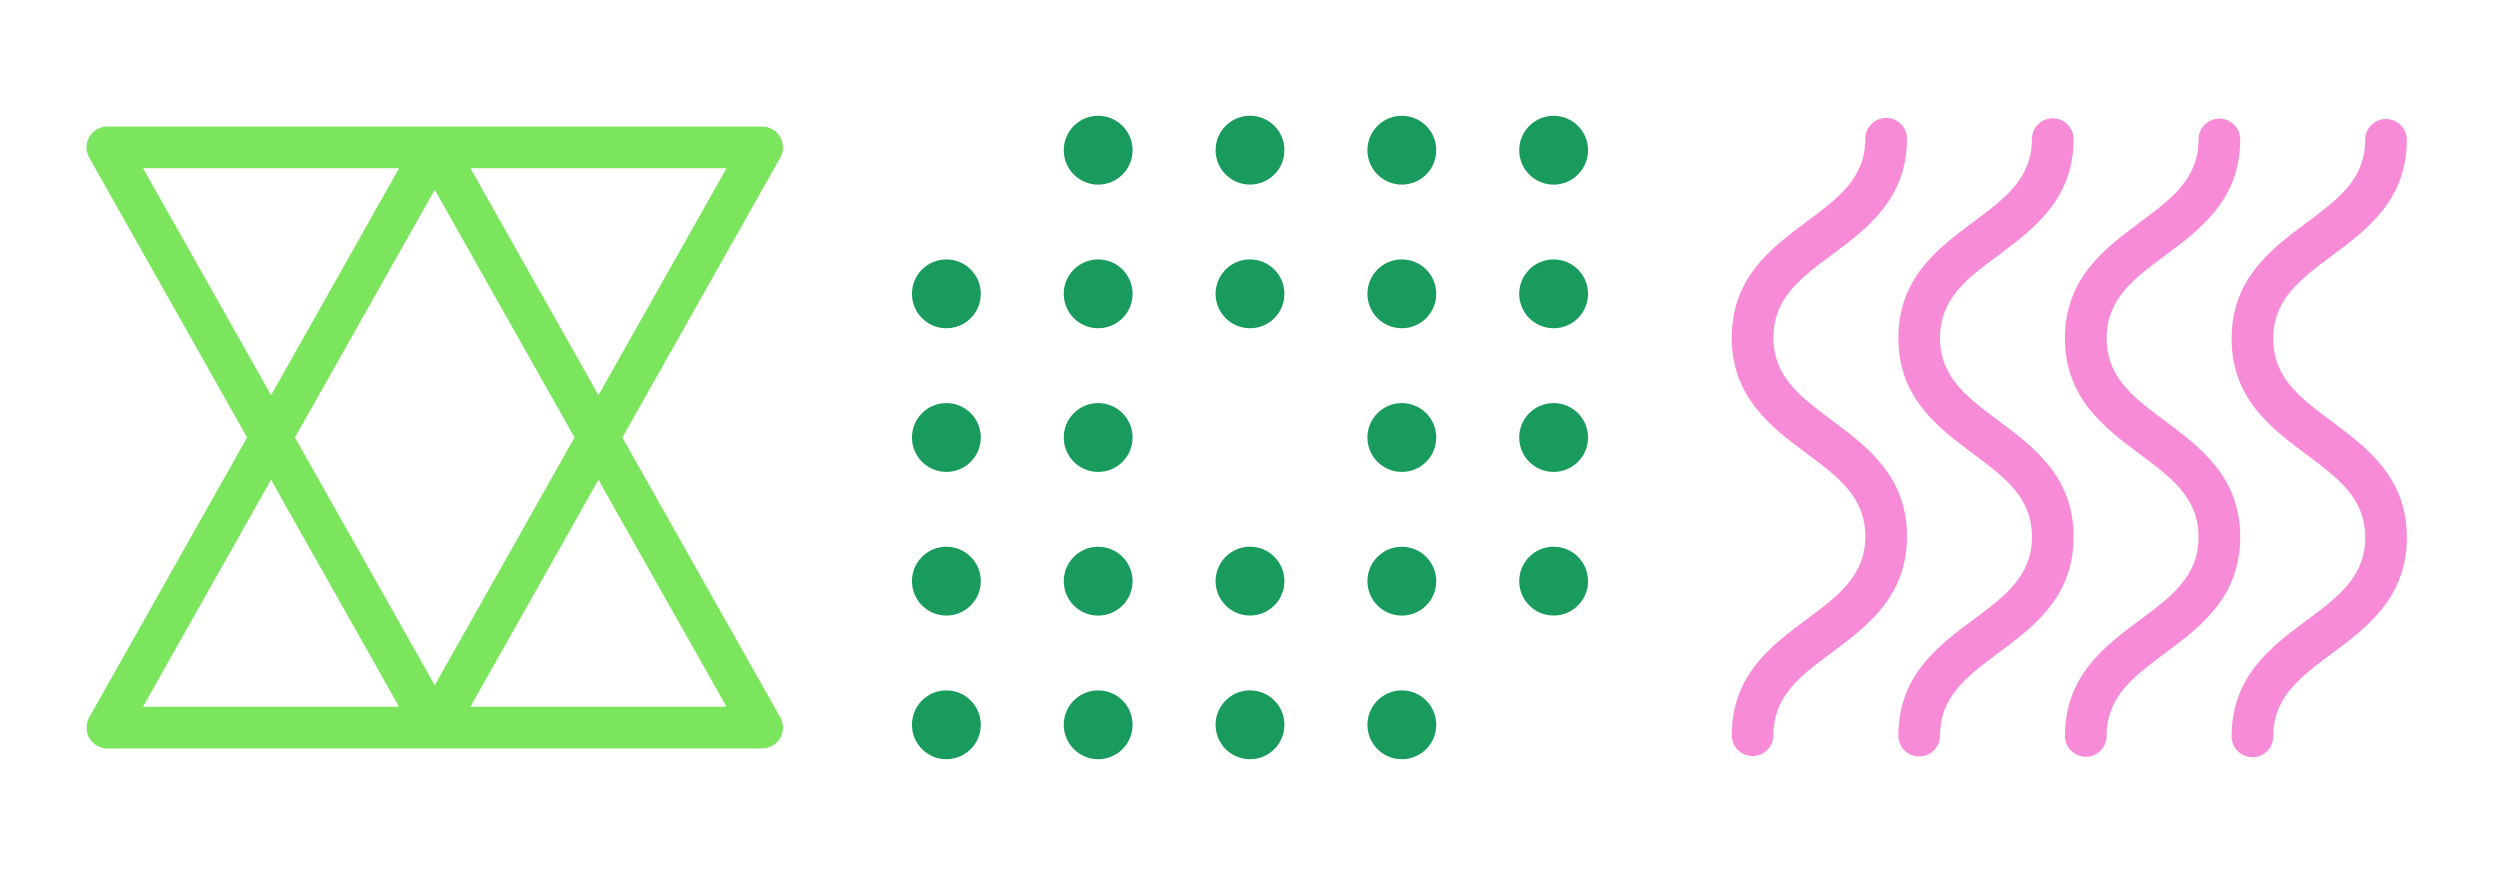
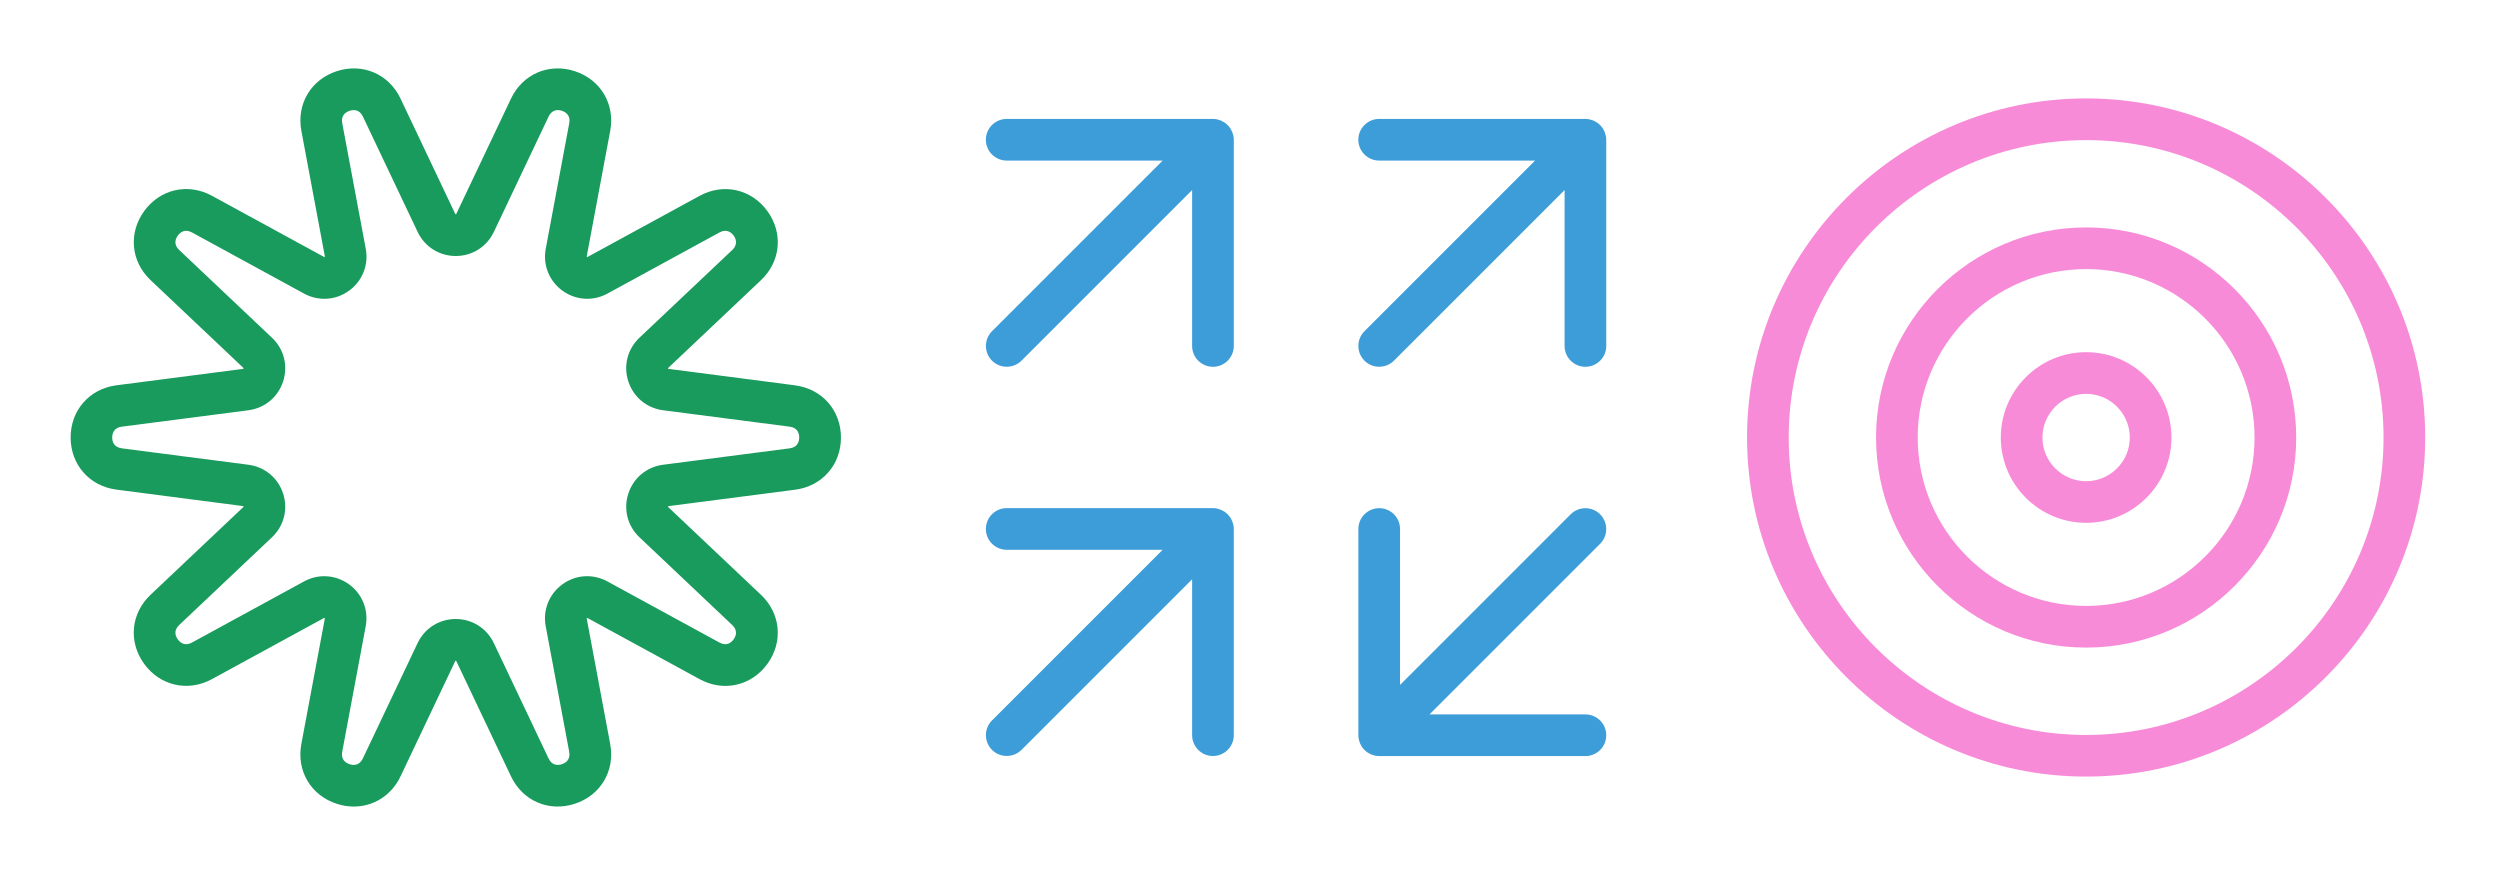
<svg xmlns="http://www.w3.org/2000/svg" id="Layer_1" data-name="Layer 1" viewBox="0 0 600 210">
  <defs>
    <style>
      .cls-1 {
        fill: #189b5c;
      }

      .cls-1, .cls-2, .cls-3 {
        stroke-width: 0px;
      }

      .cls-2 {
-         fill: #7ce55e;
+         fill: #3d9dd8;
      }

      .cls-3 {
        fill: #f78bd8;
      }
    </style>
  </defs>
  <g>
-     <path class="cls-1" d="m300,131.21c-4.56,0-8.26,3.7-8.26,8.26s3.7,8.26,8.26,8.26,8.26-3.7,8.26-8.26-3.7-8.26-8.26-8.26Z" />
-     <path class="cls-1" d="m300,165.69c-4.56,0-8.26,3.7-8.26,8.26s3.7,8.26,8.26,8.26,8.26-3.7,8.26-8.26-3.7-8.26-8.26-8.26Z" />
-     <path class="cls-1" d="m300,27.78c-4.56,0-8.26,3.7-8.26,8.26s3.7,8.26,8.26,8.26,8.26-3.7,8.26-8.26-3.7-8.26-8.26-8.26Z" />
-     <path class="cls-1" d="m300,62.26c-4.56,0-8.26,3.7-8.26,8.26s3.7,8.26,8.26,8.26,8.26-3.7,8.26-8.26-3.7-8.26-8.26-8.26Z" />
-     <path class="cls-1" d="m227.13,96.74c-4.56,0-8.26,3.7-8.26,8.26s3.7,8.26,8.26,8.26,8.26-3.7,8.26-8.26-3.7-8.26-8.26-8.26Z" />
-     <path class="cls-1" d="m227.13,131.21c-4.56,0-8.26,3.7-8.26,8.26s3.7,8.26,8.26,8.26,8.26-3.7,8.26-8.26-3.7-8.26-8.26-8.26Z" />
-     <path class="cls-1" d="m227.13,165.69c-4.56,0-8.26,3.7-8.26,8.26s3.7,8.26,8.26,8.26,8.26-3.7,8.26-8.26-3.7-8.26-8.26-8.26Z" />
-     <path class="cls-1" d="m227.13,62.26c-4.56,0-8.26,3.7-8.26,8.26s3.7,8.26,8.26,8.26,8.26-3.7,8.26-8.26-3.7-8.26-8.26-8.26Z" />
-     <circle class="cls-1" cx="263.56" cy="105" r="8.26" />
-     <circle class="cls-1" cx="263.56" cy="139.48" r="8.26" />
-     <circle class="cls-1" cx="263.56" cy="173.95" r="8.26" />
-     <circle class="cls-1" cx="263.56" cy="36.05" r="8.26" />
-     <circle class="cls-1" cx="263.56" cy="70.52" r="8.26" />
-     <path class="cls-1" d="m372.87,96.74c-4.56,0-8.26,3.7-8.26,8.26s3.7,8.26,8.26,8.26,8.26-3.7,8.26-8.26-3.7-8.26-8.26-8.26Z" />
-     <path class="cls-1" d="m372.87,131.21c-4.56,0-8.26,3.7-8.26,8.26s3.7,8.26,8.26,8.26,8.26-3.7,8.26-8.26-3.7-8.26-8.26-8.26Z" />
-     <path class="cls-1" d="m372.87,44.31c4.56,0,8.26-3.7,8.26-8.26s-3.7-8.26-8.26-8.26-8.26,3.7-8.26,8.26,3.7,8.26,8.26,8.26Z" />
-     <path class="cls-1" d="m372.87,62.26c-4.56,0-8.26,3.7-8.26,8.26s3.7,8.26,8.26,8.26,8.26-3.7,8.26-8.26-3.7-8.26-8.26-8.26Z" />
-     <circle class="cls-1" cx="336.44" cy="105" r="8.26" />
-     <circle class="cls-1" cx="336.44" cy="139.48" r="8.26" />
-     <circle class="cls-1" cx="336.44" cy="173.95" r="8.26" />
-     <circle class="cls-1" cx="336.44" cy="36.05" r="8.26" />
-     <circle class="cls-1" cx="336.44" cy="70.52" r="8.26" />
+     <path class="cls-2" d="m385.39,32.57c-.03-.15-.09-.29-.13-.43-.05-.17-.09-.34-.15-.5-.07-.17-.17-.33-.26-.5-.07-.12-.12-.25-.2-.36-.37-.55-.84-1.02-1.39-1.39-.12-.08-.25-.13-.37-.2-.16-.09-.32-.19-.49-.26-.16-.07-.33-.11-.5-.16-.14-.04-.28-.1-.43-.13-.32-.06-.65-.1-.98-.1h-49.49c-2.76,0-5,2.24-5,5s2.24,5,5,5h37.42l-40.95,40.95c-1.95,1.95-1.95,5.12,0,7.07.98.98,2.26,1.46,3.54,1.46s2.56-.49,3.54-1.46l40.95-40.95v37.42c0,2.76,2.24,5,5,5s5-2.24,5-5v-49.49c0-.33-.03-.66-.1-.98Z" />
+     <path class="cls-2" d="m295.87,32.14c-.05-.17-.09-.34-.15-.5-.07-.17-.17-.33-.26-.5-.07-.12-.12-.25-.2-.36-.37-.55-.84-1.02-1.39-1.39-.12-.08-.25-.13-.37-.2-.16-.09-.32-.19-.49-.26-.16-.07-.33-.11-.5-.16-.14-.04-.28-.1-.43-.13-.32-.06-.65-.1-.98-.1h-49.49c-2.76,0-5,2.24-5,5s2.24,5,5,5h37.42l-40.95,40.95c-1.95,1.95-1.95,5.12,0,7.07.98.98,2.26,1.46,3.54,1.46s2.56-.49,3.54-1.46l40.95-40.95v37.42c0,2.76,2.24,5,5,5s5-2.24,5-5v-49.49c0-.33-.03-.66-.1-.98-.03-.15-.09-.29-.13-.43Z" />
+     <path class="cls-2" d="m384.03,123.43c-1.95-1.95-5.12-1.95-7.07,0l-40.95,40.95v-37.42c0-2.76-2.24-5-5-5s-5,2.24-5,5v49.49c0,.33.03.66.1.98.03.15.09.29.13.44.05.17.09.34.15.5.07.17.17.33.26.5.07.12.12.25.2.36.37.55.84,1.02,1.39,1.39.12.08.25.13.37.2.16.09.32.19.49.26.16.07.33.11.5.15.15.04.28.1.43.13.32.06.65.1.98.1h49.49c2.76,0,5-2.24,5-5s-2.24-5-5-5h-37.42l40.95-40.95c1.95-1.95,1.95-5.12,0-7.07Z" />
+     <path class="cls-2" d="m295.87,125.55c-.05-.17-.09-.34-.15-.5-.07-.17-.17-.33-.26-.5-.07-.12-.12-.25-.2-.36-.37-.55-.84-1.02-1.39-1.39-.12-.08-.25-.13-.37-.2-.16-.09-.32-.19-.49-.26-.16-.07-.33-.11-.5-.16-.14-.04-.28-.1-.43-.13-.32-.06-.65-.1-.98-.1h-49.49c-2.76,0-5,2.24-5,5s2.24,5,5,5h37.42l-40.95,40.95c-1.95,1.95-1.95,5.12,0,7.07.98.98,2.26,1.46,3.54,1.46s2.56-.49,3.54-1.46l40.95-40.95v37.42c0,2.76,2.24,5,5,5s5-2.24,5-5v-49.49c0-.33-.03-.66-.1-.98-.03-.15-.09-.29-.13-.43Z" />
  </g>
  <g>
-     <path class="cls-3" d="m439.64,100.86c-7.52-5.6-14.02-10.43-14.02-19.85s6.49-14.25,14.02-19.85c8.46-6.29,18.04-13.43,18.04-27.86,0-2.76-2.24-5-5-5s-5,2.24-5,5c0,9.42-6.49,14.25-14.02,19.85-8.46,6.29-18.04,13.43-18.04,27.86s9.59,21.57,18.04,27.87c7.52,5.6,14.02,10.43,14.02,19.85s-6.5,14.25-14.02,19.85c-8.46,6.29-18.04,13.43-18.04,27.87,0,2.76,2.24,5,5,5s5-2.24,5-5c0-9.42,6.49-14.25,14.02-19.85,8.46-6.29,18.04-13.43,18.04-27.87s-9.59-21.57-18.04-27.87Z" />
-     <path class="cls-3" d="m479.62,100.95c-7.52-5.6-14.02-10.43-14.02-19.85s6.49-14.25,14.02-19.85c8.46-6.29,18.04-13.43,18.04-27.86,0-2.76-2.24-5-5-5s-5,2.24-5,5c0,9.42-6.49,14.25-14.01,19.85-8.46,6.29-18.04,13.43-18.04,27.87s9.59,21.57,18.04,27.87c7.52,5.6,14.02,10.43,14.02,19.85s-6.49,14.25-14.02,19.85c-8.46,6.29-18.04,13.43-18.04,27.87,0,2.76,2.24,5,5,5s5-2.24,5-5c0-9.42,6.5-14.25,14.02-19.85,8.46-6.29,18.04-13.43,18.04-27.87s-9.59-21.57-18.04-27.87Z" />
-     <path class="cls-3" d="m519.61,101.03c-7.52-5.6-14.02-10.43-14.02-19.85s6.49-14.25,14.02-19.85c8.46-6.29,18.04-13.43,18.04-27.86,0-2.76-2.24-5-5-5s-5,2.24-5,5c0,9.42-6.49,14.25-14.02,19.85-8.46,6.29-18.04,13.43-18.04,27.86s9.59,21.57,18.04,27.87c7.52,5.6,14.02,10.43,14.02,19.85s-6.5,14.25-14.02,19.85c-8.46,6.29-18.04,13.43-18.04,27.87,0,2.76,2.24,5,5,5s5-2.24,5-5c0-9.42,6.49-14.25,14.02-19.85,8.46-6.29,18.04-13.43,18.04-27.87s-9.59-21.57-18.04-27.87Z" />
-     <path class="cls-3" d="m559.6,101.12c-7.52-5.6-14.02-10.43-14.02-19.85s6.49-14.25,14.02-19.85c8.46-6.29,18.04-13.43,18.04-27.86,0-2.76-2.24-5-5-5s-5,2.24-5,5c0,9.42-6.49,14.25-14.01,19.85-8.46,6.29-18.04,13.43-18.04,27.87s9.59,21.57,18.04,27.87c7.52,5.6,14.02,10.43,14.02,19.85s-6.49,14.25-14.02,19.85c-8.46,6.29-18.04,13.43-18.04,27.87,0,2.76,2.24,5,5,5s5-2.24,5-5c0-9.42,6.5-14.25,14.02-19.85,8.46-6.29,18.04-13.43,18.04-27.87s-9.59-21.57-18.04-27.87Z" />
+     <path class="cls-3" d="m500.67,23.62c-44.88,0-81.38,36.51-81.38,81.38s36.51,81.38,81.38,81.38,81.38-36.51,81.38-81.38-36.51-81.38-81.38-81.38Zm0,152.77c-39.36,0-71.38-32.02-71.38-71.38s32.02-71.38,71.38-71.38,71.38,32.02,71.38,71.38-32.02,71.38-71.38,71.38Z" />
+     <path class="cls-3" d="m500.67,54.58c-27.8,0-50.42,22.62-50.42,50.42s22.62,50.42,50.42,50.42,50.42-22.62,50.42-50.42-22.62-50.42-50.42-50.42Zm0,90.84c-22.29,0-40.42-18.13-40.42-40.42s18.13-40.42,40.42-40.42,40.42,18.13,40.42,40.42-18.13,40.42-40.42,40.42Z" />
+     <path class="cls-3" d="m500.67,84.52c-11.29,0-20.48,9.19-20.48,20.48s9.19,20.48,20.48,20.48,20.48-9.19,20.48-20.48-9.19-20.48-20.48-20.48Zm0,30.97c-5.78,0-10.48-4.7-10.48-10.48s4.7-10.48,10.48-10.48,10.48,4.7,10.48,10.48-4.7,10.48-10.48,10.48Z" />
  </g>
-   <path class="cls-2" d="m149.37,105l37.9-67.17c.87-1.55.86-3.44-.04-4.98-.89-1.53-2.54-2.48-4.31-2.48H25.76c-1.78,0-3.42.94-4.31,2.48-.9,1.53-.91,3.43-.04,4.98l37.9,67.17-37.9,67.17c-.87,1.55-.86,3.44.04,4.98.89,1.53,2.54,2.48,4.31,2.48h157.16c1.78,0,3.42-.94,4.31-2.48.9-1.53.91-3.43.04-4.98l-37.9-67.17Zm-5.74-10.17l-30.73-54.46h61.47l-30.73,54.46Zm-5.74,10.17l-33.55,59.46-33.55-59.46,33.55-59.46,33.55,59.46ZM34.32,40.37h61.47l-30.73,54.46-30.73-54.46Zm30.73,74.79l30.73,54.46h-61.47l30.73-54.46Zm47.85,54.46l30.73-54.46,30.73,54.46h-61.47Z" />
+   <path class="cls-1" d="m190.82,92.48l-30.46-3.96s-.06-.12,0-.21l22.27-21.06c4.75-4.49,5.38-11.31,1.54-16.59-3.84-5.28-10.52-6.79-16.26-3.66l-26.97,14.71s-.12-.06-.13-.17l5.64-30.13c1.2-6.42-2.3-12.31-8.51-14.33-6.21-2.02-12.5.69-15.3,6.59l-13.14,27.69-.03.06s-.14.02-.2-.06l-13.14-27.69c-2.8-5.9-9.09-8.61-15.3-6.59-6.21,2.02-9.71,7.91-8.5,14.33l5.65,30.19s-.1.1-.2.07l-26.91-14.68c-5.74-3.13-12.42-1.62-16.26,3.66-3.84,5.28-3.21,12.11,1.54,16.59l22.32,21.11s-.02.14-.12.18l-30.4,3.94c-6.48.84-11,5.99-11,12.52s4.52,11.68,11,12.52l30.46,3.96s.06.12,0,.21l-22.27,21.06c-4.75,4.49-5.38,11.31-1.54,16.59,3.84,5.28,10.52,6.79,16.26,3.66l26.97-14.71s.12.06.13.17l-5.64,30.13c-1.2,6.42,2.29,12.31,8.5,14.33,1.38.45,2.75.66,4.1.66,4.73,0,9.03-2.66,11.21-7.25l13.17-27.75s.14-.02.2.06l13.14,27.69c2.8,5.9,9.09,8.61,15.3,6.59,6.21-2.02,9.71-7.91,8.51-14.33l-5.65-30.19s.1-.1.2-.07l26.91,14.68c5.73,3.13,12.42,1.62,16.26-3.66,3.84-5.28,3.2-12.11-1.54-16.59l-22.32-21.11s.02-.14.12-.17l30.4-3.94c6.48-.84,11-5.99,11-12.52s-4.52-11.68-11-12.52Zm-1.29,15.12l-30.4,3.94c-3.92.51-7.11,3.16-8.33,6.92-1.22,3.76-.2,7.78,2.67,10.49l22.27,21.06c1.46,1.38.83,2.75.32,3.45s-1.62,1.72-3.38.76l-26.91-14.68c-3.47-1.89-7.61-1.63-10.8.7s-4.73,6.18-4,10.06l5.64,30.13c.37,1.97-.95,2.71-1.77,2.98-.82.27-2.32.44-3.18-1.37l-13.14-27.69c-1.69-3.57-5.2-5.79-9.15-5.79s-7.46,2.22-9.15,5.79l-13.14,27.69c-.86,1.81-2.36,1.64-3.18,1.37-.82-.27-2.14-1.01-1.77-2.98l5.64-30.13c.73-3.88-.81-7.74-4-10.06-1.78-1.29-3.85-1.95-5.94-1.95-1.66,0-3.33.41-4.86,1.25l-26.91,14.68c-1.76.96-2.87-.06-3.38-.76-.51-.7-1.14-2.07.32-3.45l22.27-21.06c2.87-2.71,3.9-6.73,2.68-10.49-1.22-3.76-4.41-6.41-8.33-6.92l-30.4-3.94c-1.99-.26-2.29-1.74-2.29-2.6s.3-2.34,2.29-2.6l30.4-3.94c3.92-.51,7.11-3.16,8.33-6.92,1.22-3.76.2-7.78-2.68-10.49l-22.27-21.06c-1.46-1.38-.83-2.75-.32-3.45.51-.7,1.62-1.72,3.38-.76l26.91,14.68c3.47,1.89,7.61,1.63,10.81-.7,3.2-2.32,4.73-6.18,4-10.06l-5.64-30.13c-.37-1.97.95-2.71,1.77-2.98.82-.27,2.32-.44,3.18,1.37l13.14,27.69c1.69,3.57,5.2,5.79,9.15,5.79s7.46-2.22,9.15-5.79l13.14-27.69c.86-1.81,2.36-1.64,3.18-1.37.82.27,2.14,1.01,1.77,2.98l-5.64,30.13c-.73,3.88.81,7.74,4,10.06,3.2,2.32,7.34,2.59,10.8.7l26.91-14.68c1.76-.96,2.87.06,3.38.76.51.7,1.14,2.07-.32,3.45l-22.28,21.06c-2.87,2.71-3.9,6.73-2.67,10.49,1.22,3.76,4.41,6.41,8.33,6.92l30.4,3.94c1.99.26,2.28,1.74,2.28,2.6s-.3,2.34-2.29,2.6Z" />
</svg>
